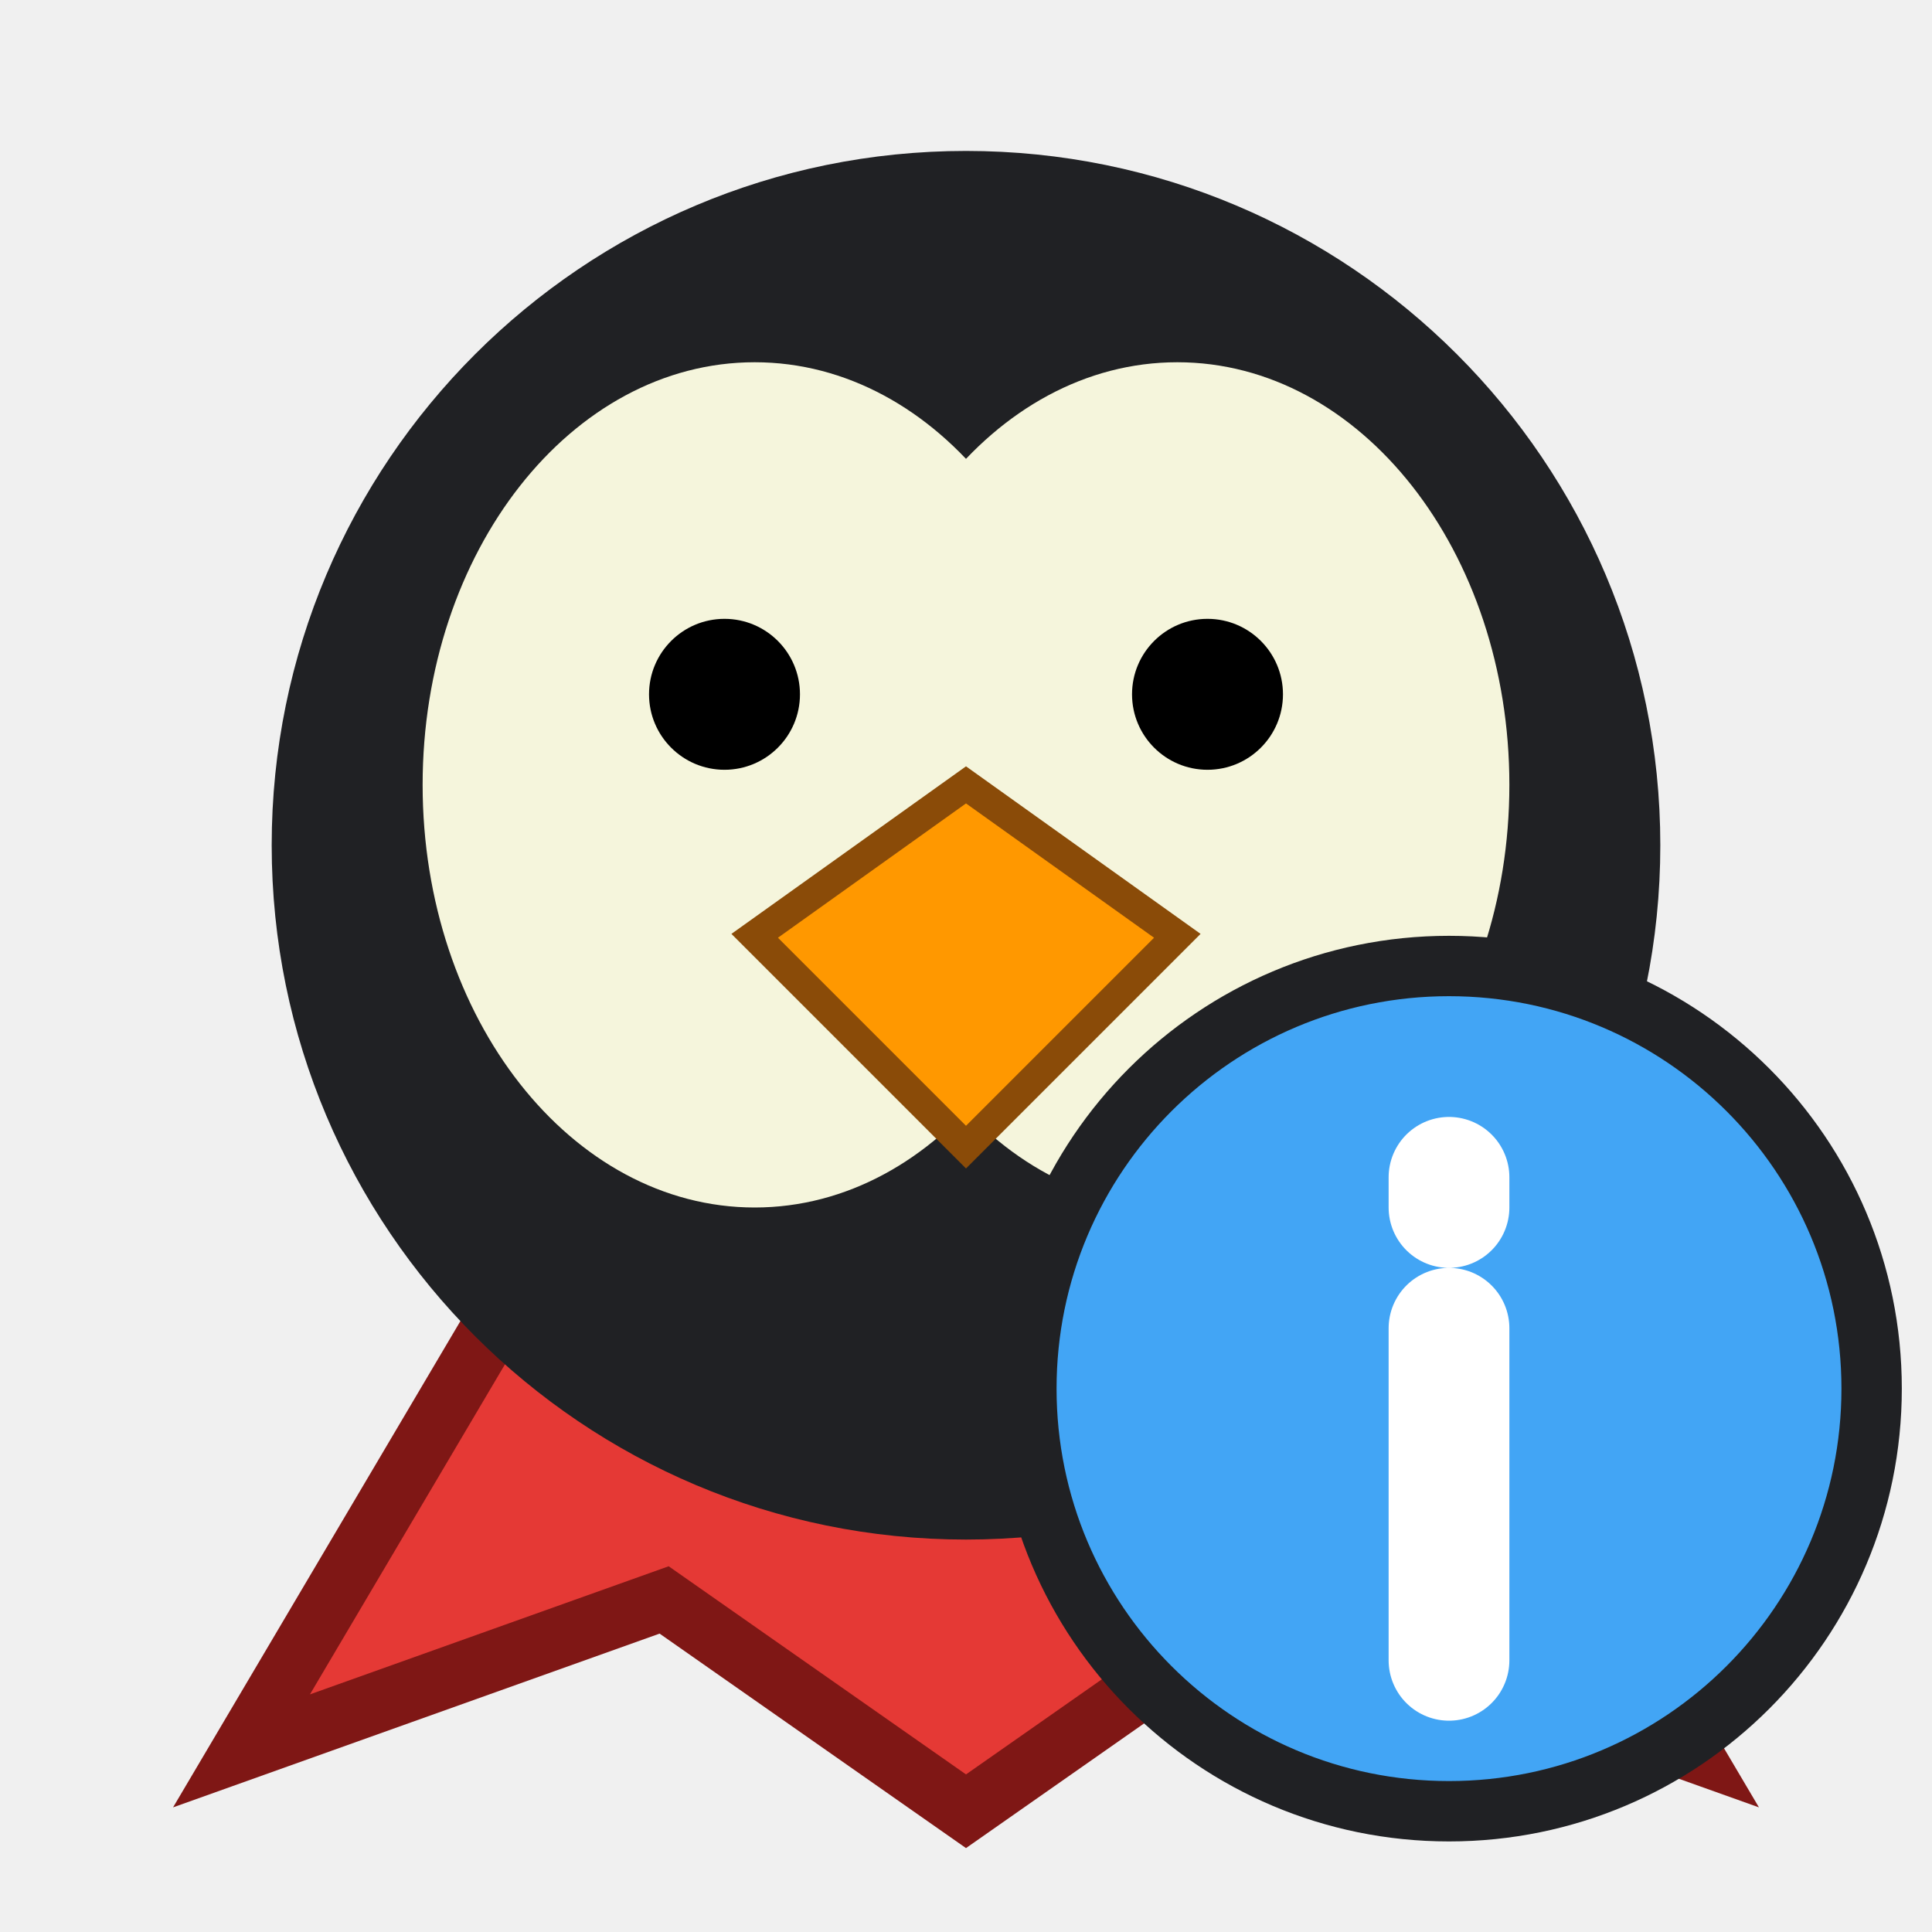
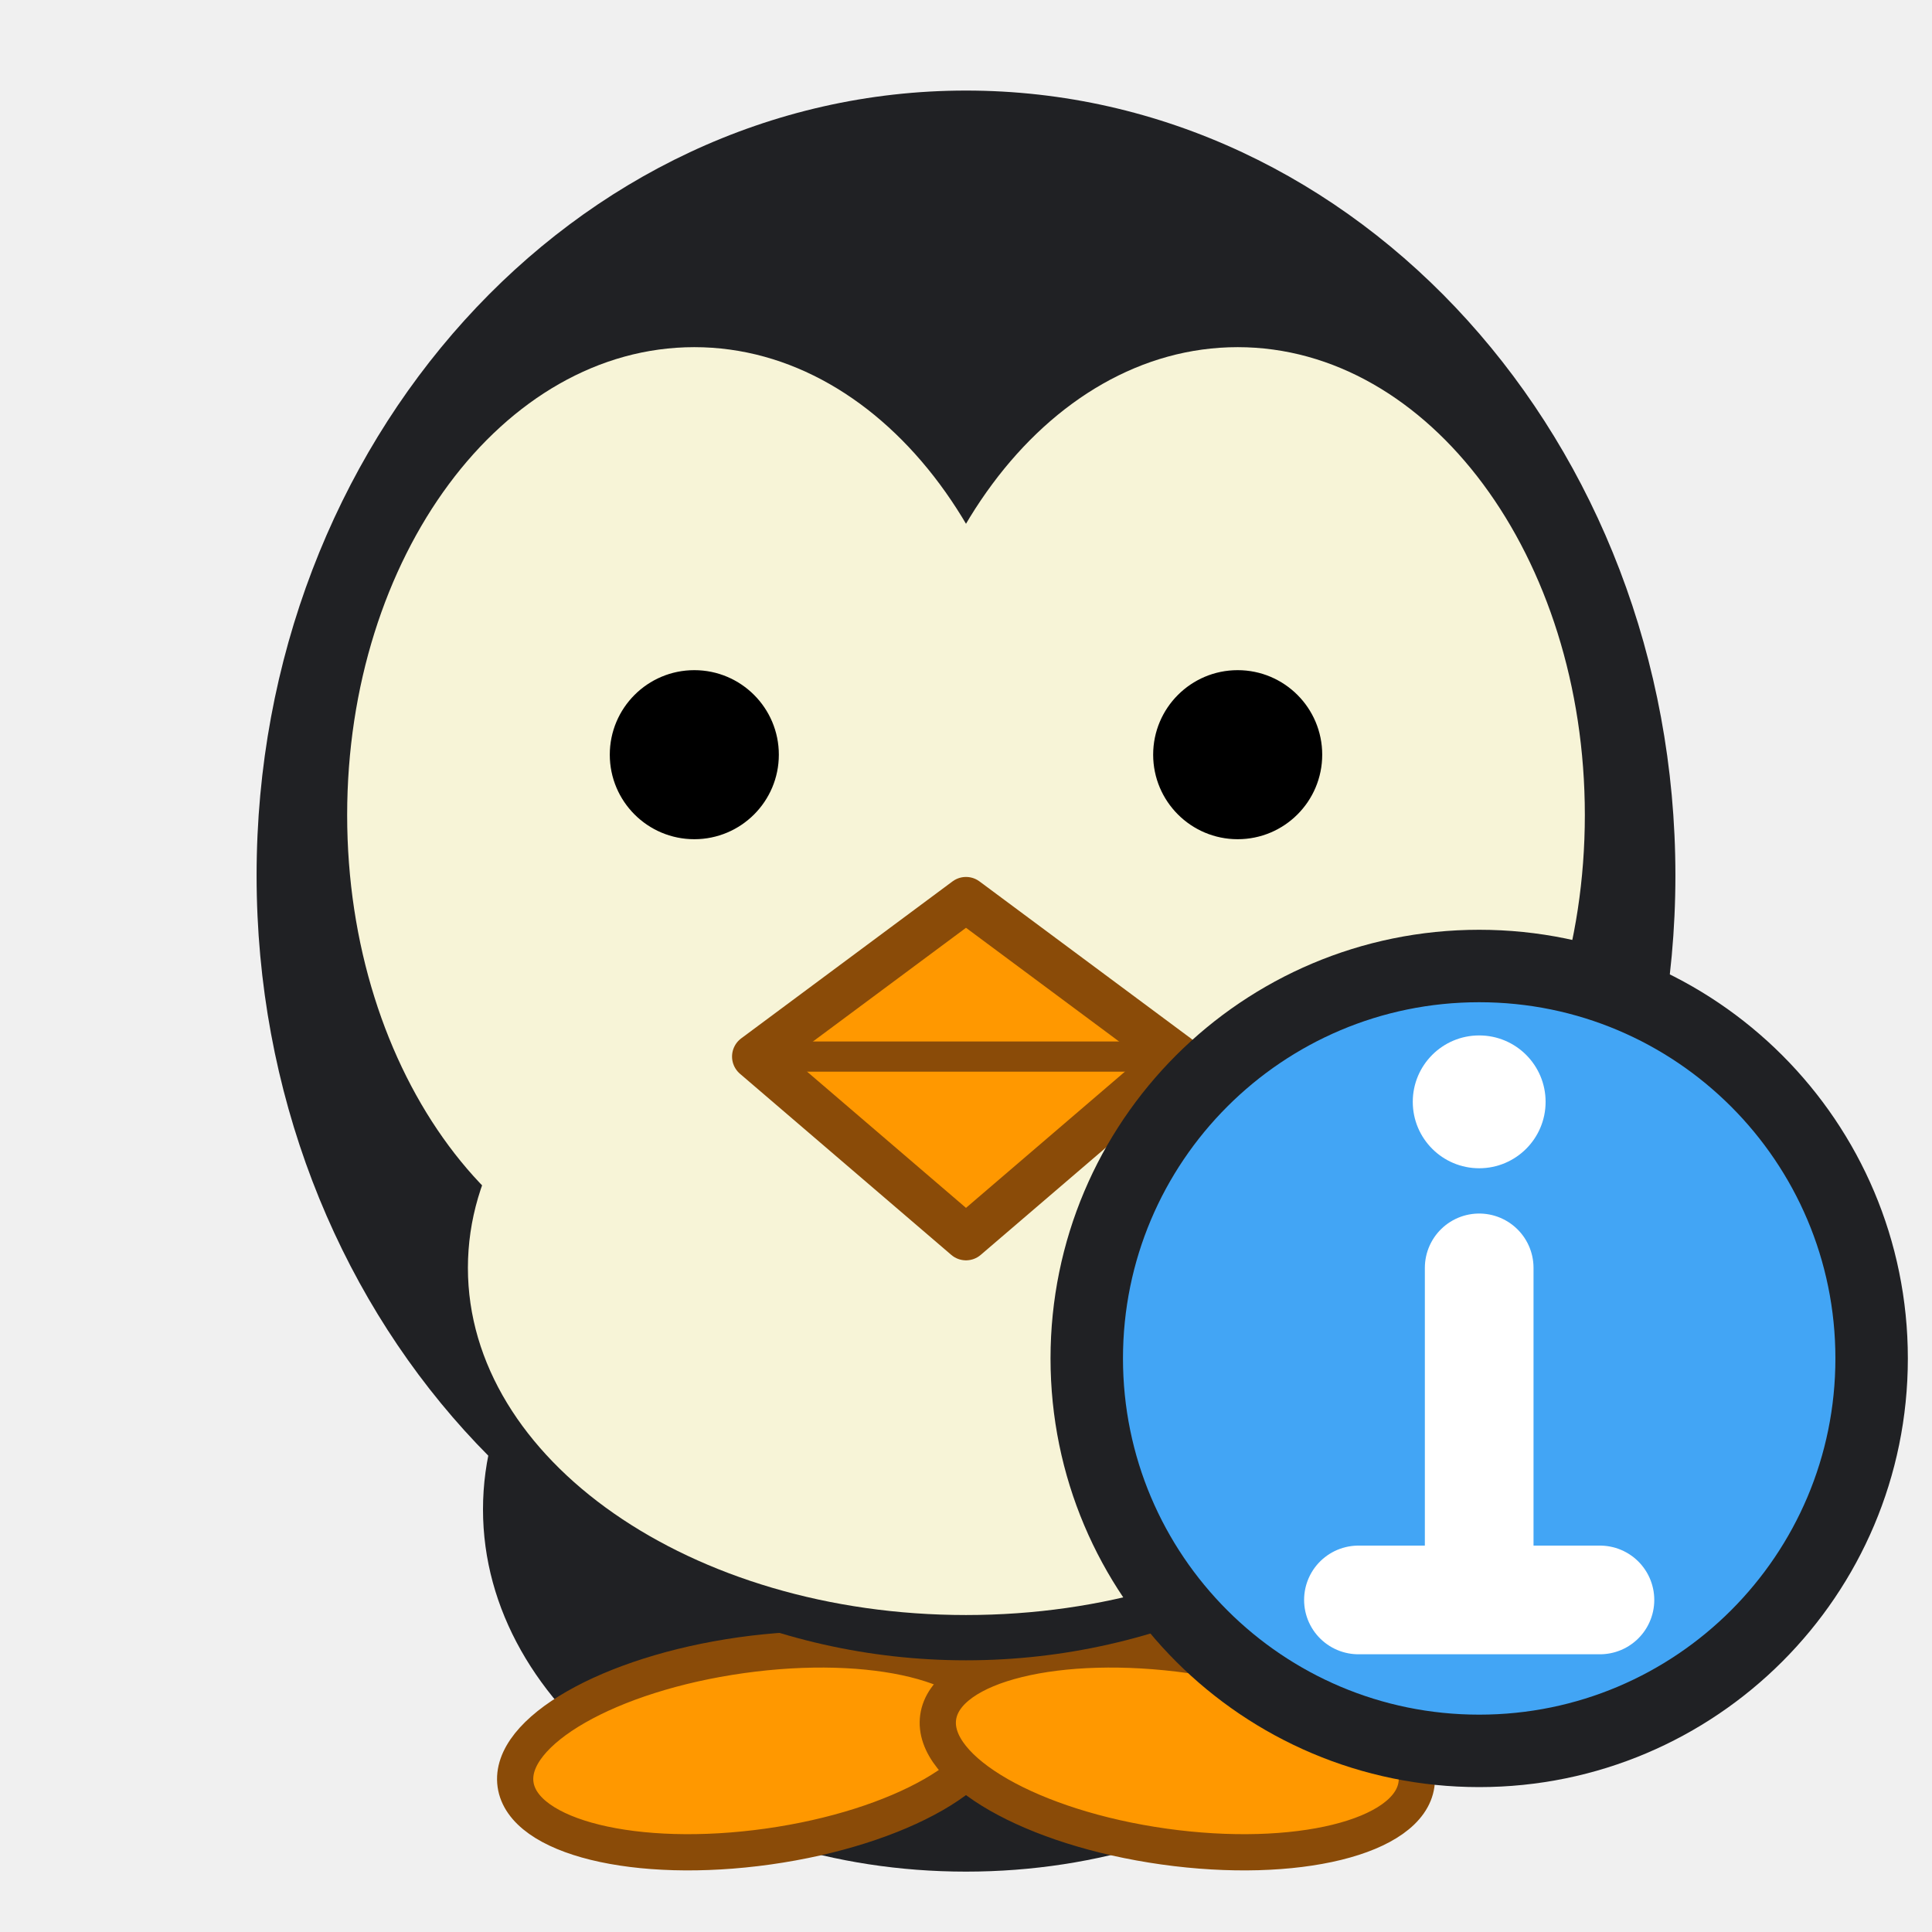
<svg xmlns="http://www.w3.org/2000/svg" width="64" height="64" viewBox="0 0 64 64">
-   <path d="M8 58 21 36h22l13 22-14-5-10 7-10-7z" fill="#e53935" stroke="#7f1715" stroke-width="2" />
-   <circle cx="32" cy="28" r="23" fill="#202124" />
-   <ellipse cx="25" cy="26" rx="11" ry="14" fill="#f5f5dc" />
-   <ellipse cx="39" cy="26" rx="11" ry="14" fill="#f5f5dc" />
-   <circle cx="24" cy="23" r="2.5" />
-   <circle cx="40" cy="23" r="2.5" />
-   <path d="m25 31 7-5 7 5-7 7z" fill="#ff9800" stroke="#8a4b08" />
-   <circle cx="48" cy="46" r="14" fill="#42a5f5" stroke="#202124" stroke-width="2" />
-   <path d="M48 44v11m0-16v1" stroke="#fff" stroke-width="4" stroke-linecap="round" />
+   <ellipse cx="32" cy="50" rx="16" ry="12" fill="#202124" />
+   <ellipse cx="25" cy="58" rx="8" ry="3.2" fill="#ff9800" stroke="#8a4b08" stroke-width="1.2" transform="rotate(-8 25 58)" />
+   <ellipse cx="39" cy="58" rx="8" ry="3.2" fill="#ff9800" stroke="#8a4b08" stroke-width="1.2" transform="rotate(8 39 58)" />
+   <ellipse cx="32" cy="29" rx="23.5" ry="26" fill="#202124" />
+   <ellipse cx="23" cy="27" rx="11.5" ry="15.5" fill="#f7f4d7" />
+   <ellipse cx="41" cy="27" rx="11.5" ry="15.5" fill="#f7f4d7" />
+   <ellipse cx="32" cy="42" rx="16.5" ry="11.5" fill="#f7f4d7" />
+   <circle cx="23" cy="25" r="2.8" />
+   <circle cx="41" cy="25" r="2.8" />
+   <g transform="rotate(0 32 35)">
+     <path d="M25 35 L32 29.8 L39 35 L32 41 Z" fill="#ff9800" stroke="#8a4b08" stroke-width="1.5" stroke-linejoin="round" />
+     <path d="M25.8 35 H38.2" stroke="#8a4b08" stroke-width="1" stroke-linecap="round" />
+   </g>
+   <circle cx="49" cy="45" r="13" fill="#42a5f5" stroke="#202124" stroke-width="2.4" />
+   <circle cx="49" cy="36.5" r="2.2" fill="#fff" />
+   <path d="M49 42 V53 M45 53 H53" stroke="#fff" stroke-width="3.6" stroke-linecap="round" stroke-linejoin="round" />
</svg>
